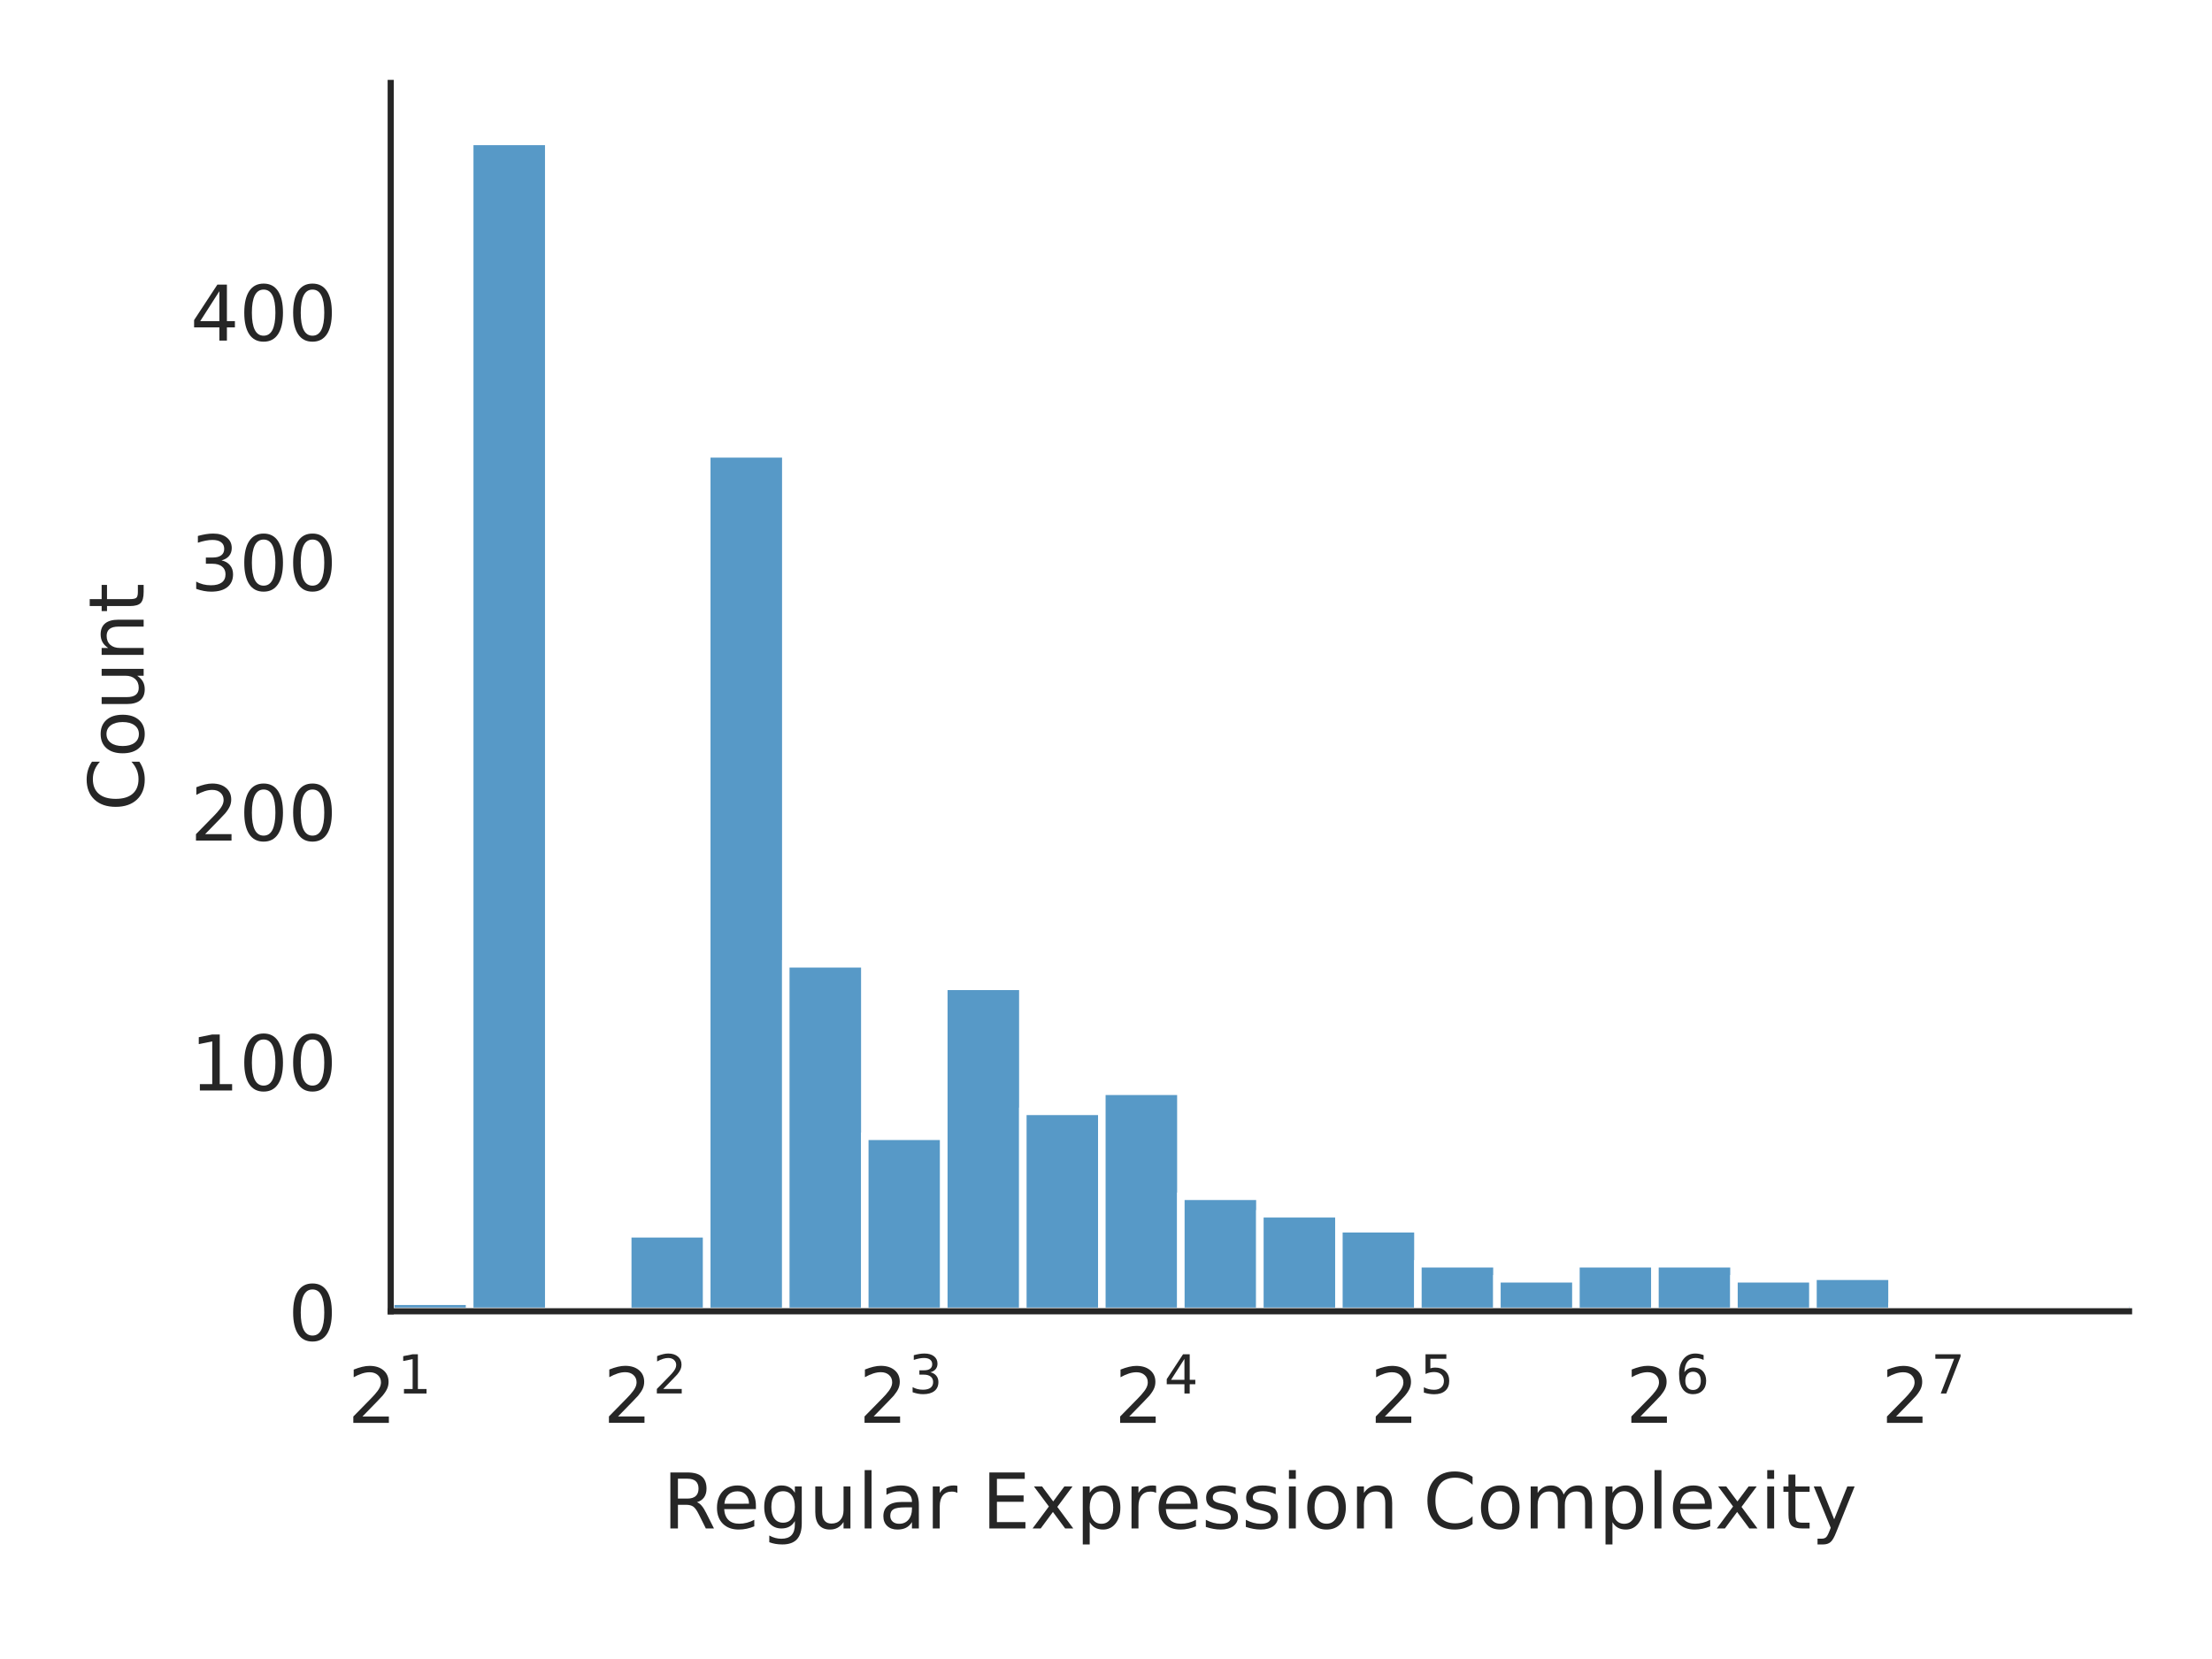
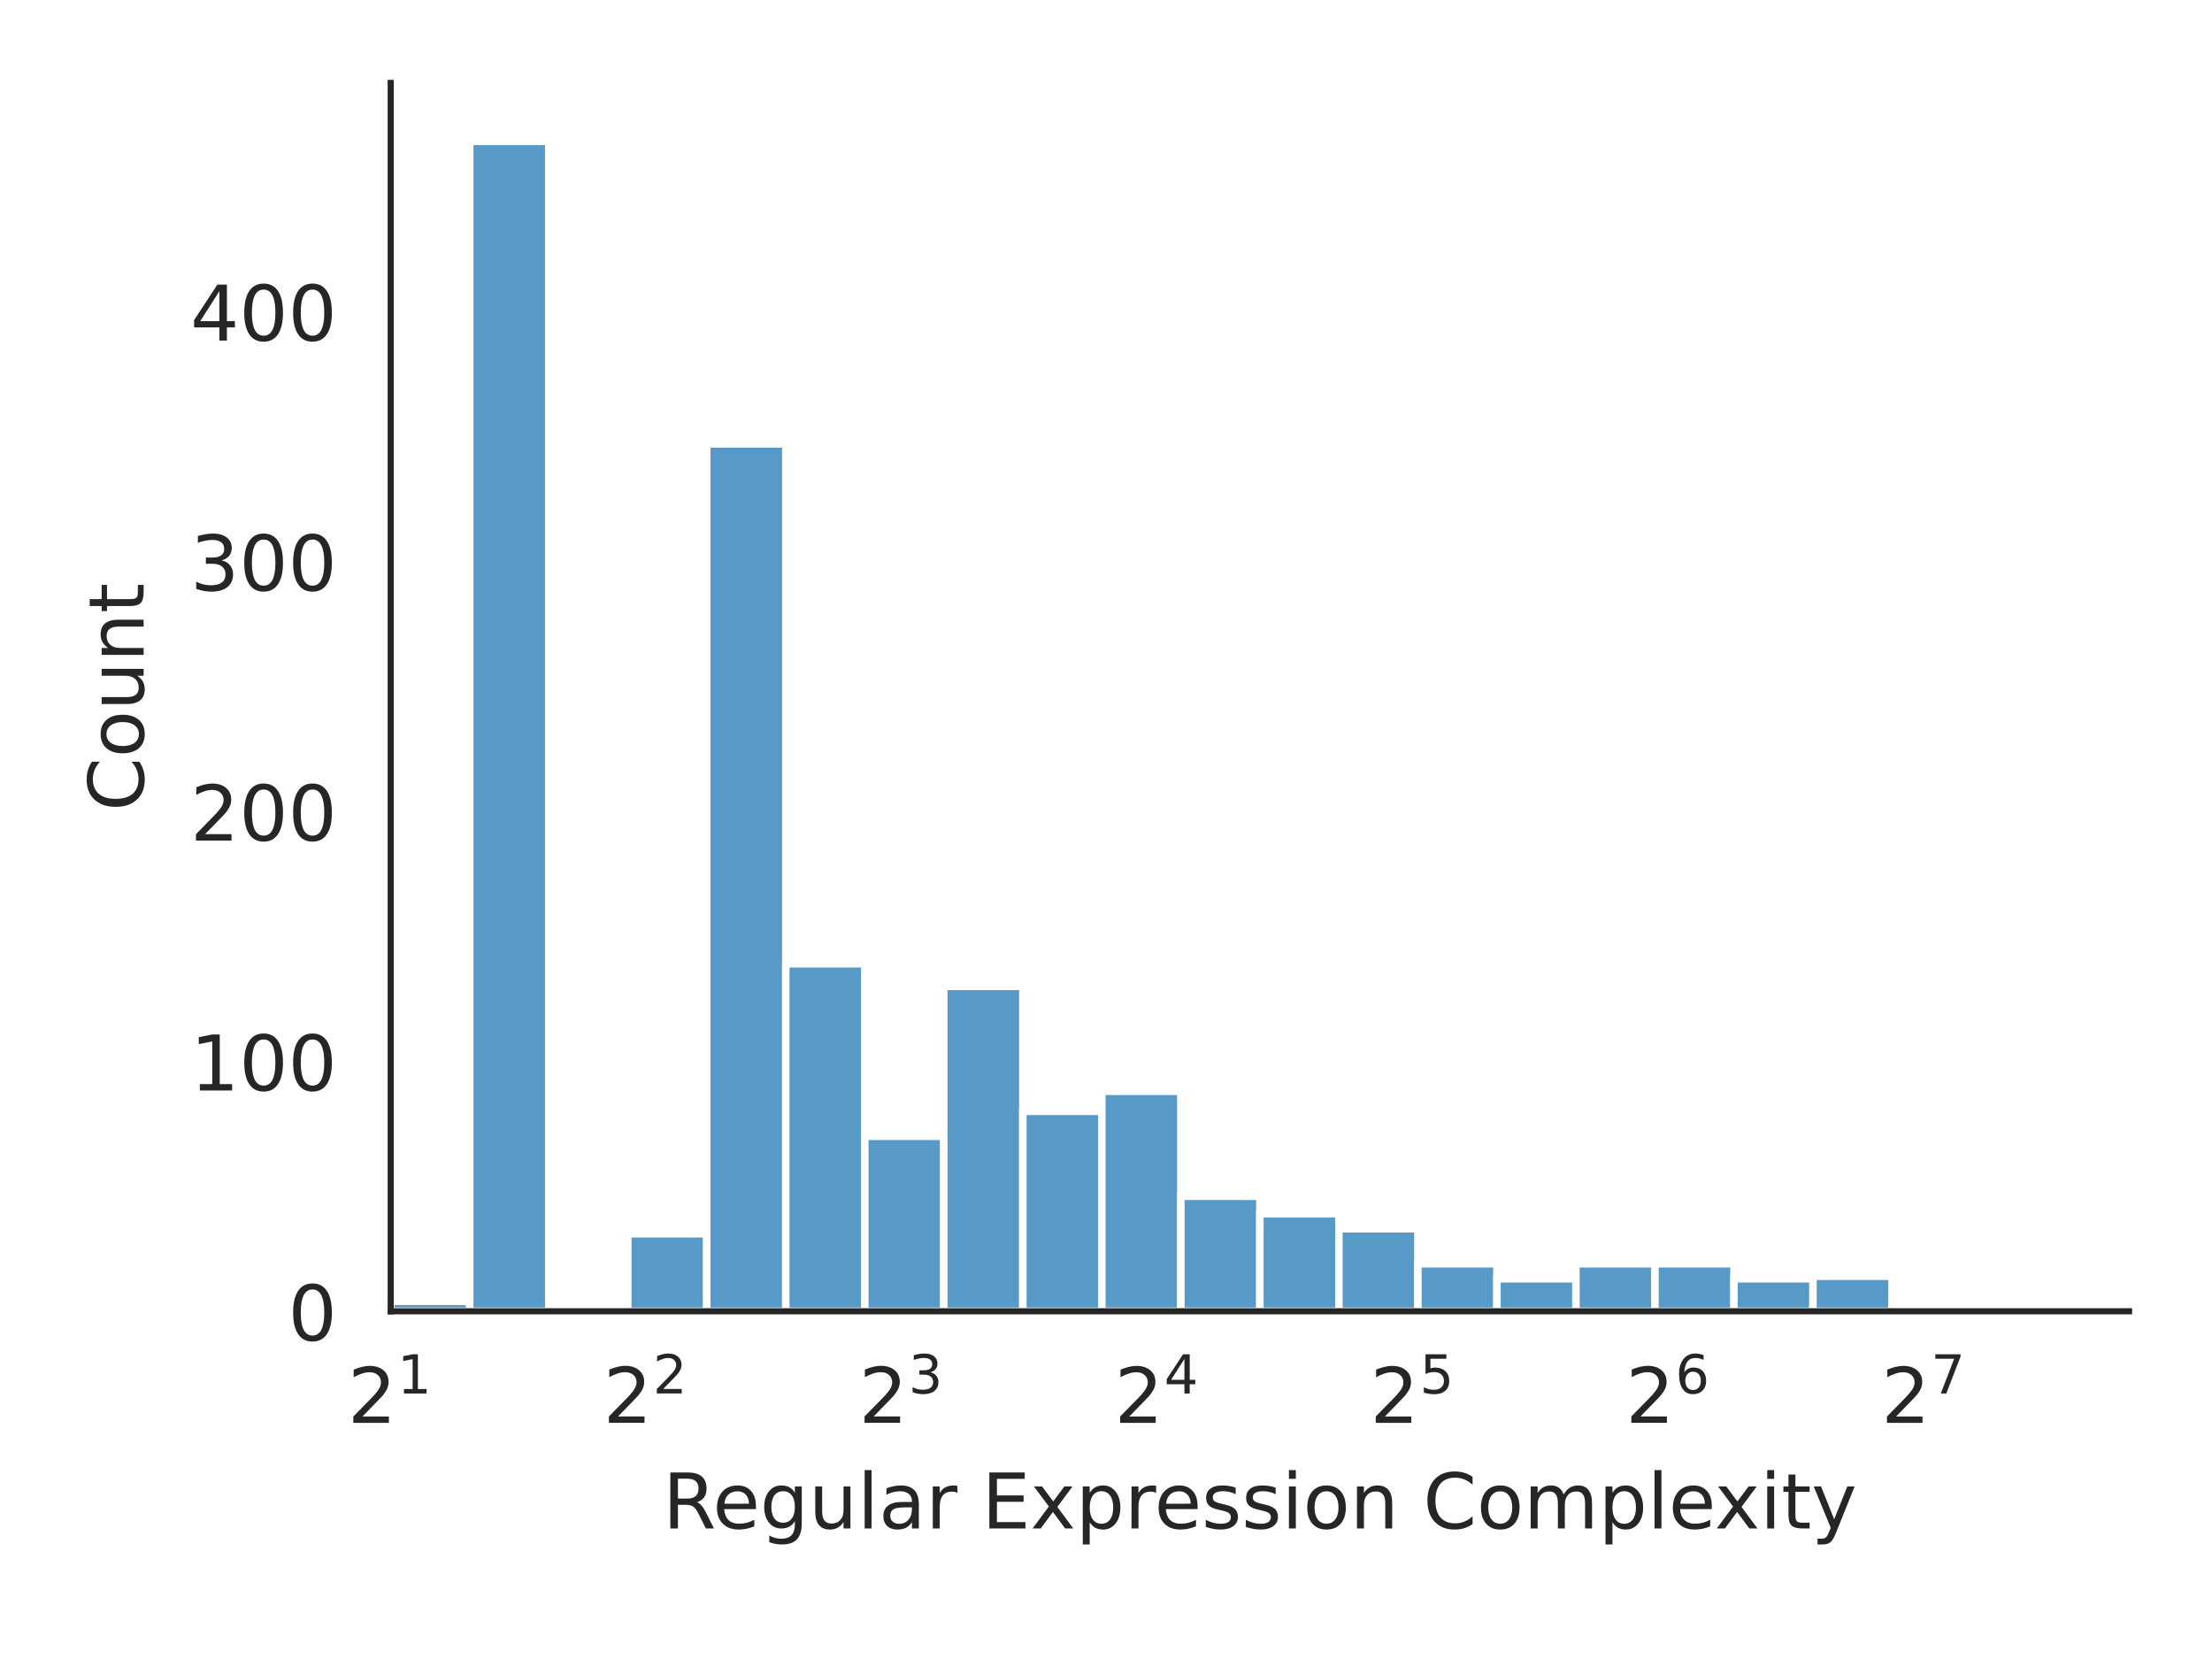
<svg xmlns="http://www.w3.org/2000/svg" xmlns:xlink="http://www.w3.org/1999/xlink" width="288pt" height="216pt" viewBox="0 0 288 216" version="1.1">
  <defs>
    <style type="text/css">*{stroke-linejoin: round; stroke-linecap: butt}</style>
  </defs>
  <g id="figure_1">
    <g id="patch_1">
      <path d="M 0 216  L 288 216  L 288 0  L 0 0  z " style="fill: #ffffff" />
    </g>
    <g id="axes_1">
      <g id="patch_2">
        <path d="M 50.87 170.728  L 277.2 170.728  L 277.2 10.8  L 50.87 10.8  z " style="fill: #ffffff" />
      </g>
      <g id="matplotlib.axis_1">
        <g id="xtick_1">
          <g id="text_1">
            <g style="fill: #262626" transform="translate(45.27 185.3264) scale(0.1 -0.1)">
              <defs>
                <path id="DejaVuSans-32" d="M 1228 531  L 3431 531  L 3431 0  L 469 0  L 469 531  Q 828 903 1448 1529  Q 2069 2156 2228 2338  Q 2531 2678 2651 2914  Q 2772 3150 2772 3378  Q 2772 3750 2511 3984  Q 2250 4219 1831 4219  Q 1534 4219 1204 4116  Q 875 4013 500 3803  L 500 4441  Q 881 4594 1212 4672  Q 1544 4750 1819 4750  Q 2544 4750 2975 4387  Q 3406 4025 3406 3419  Q 3406 3131 3298 2873  Q 3191 2616 2906 2266  Q 2828 2175 2409 1742  Q 1991 1309 1228 531  z " transform="scale(0.015625)" />
                <path id="DejaVuSans-31" d="M 794 531  L 1825 531  L 1825 4091  L 703 3866  L 703 4441  L 1819 4666  L 2450 4666  L 2450 531  L 3481 531  L 3481 0  L 794 0  L 794 531  z " transform="scale(0.015625)" />
              </defs>
              <use xlink:href="#DejaVuSans-32" transform="translate(0 0.684375)" />
              <use xlink:href="#DejaVuSans-31" transform="translate(64.58008 38.96563) scale(0.7)" />
            </g>
          </g>
        </g>
        <g id="xtick_2">
          <g id="text_2">
            <g style="fill: #262626" transform="translate(78.54942 185.3264) scale(0.1 -0.1)">
              <use xlink:href="#DejaVuSans-32" transform="translate(0 0.765625)" />
              <use xlink:href="#DejaVuSans-32" transform="translate(64.58008 39.04688) scale(0.7)" />
            </g>
          </g>
        </g>
        <g id="xtick_3">
          <g id="text_3">
            <g style="fill: #262626" transform="translate(111.8288 185.3264) scale(0.1 -0.1)">
              <defs>
                <path id="DejaVuSans-33" d="M 2597 2516  Q 3050 2419 3304 2112  Q 3559 1806 3559 1356  Q 3559 666 3084 287  Q 2609 -91 1734 -91  Q 1441 -91 1130 -33  Q 819 25 488 141  L 488 750  Q 750 597 1062 519  Q 1375 441 1716 441  Q 2309 441 2620 675  Q 2931 909 2931 1356  Q 2931 1769 2642 2001  Q 2353 2234 1838 2234  L 1294 2234  L 1294 2753  L 1863 2753  Q 2328 2753 2575 2939  Q 2822 3125 2822 3475  Q 2822 3834 2567 4026  Q 2313 4219 1838 4219  Q 1578 4219 1281 4162  Q 984 4106 628 3988  L 628 4550  Q 988 4650 1302 4700  Q 1616 4750 1894 4750  Q 2613 4750 3031 4423  Q 3450 4097 3450 3541  Q 3450 3153 3228 2886  Q 3006 2619 2597 2516  z " transform="scale(0.015625)" />
              </defs>
              <use xlink:href="#DejaVuSans-32" transform="translate(0 0.765625)" />
              <use xlink:href="#DejaVuSans-33" transform="translate(64.58008 39.04688) scale(0.7)" />
            </g>
          </g>
        </g>
        <g id="xtick_4">
          <g id="text_4">
            <g style="fill: #262626" transform="translate(145.1083 185.3264) scale(0.1 -0.1)">
              <defs>
                <path id="DejaVuSans-34" d="M 2419 4116  L 825 1625  L 2419 1625  L 2419 4116  z M 2253 4666  L 3047 4666  L 3047 1625  L 3713 1625  L 3713 1100  L 3047 1100  L 3047 0  L 2419 0  L 2419 1100  L 313 1100  L 313 1709  L 2253 4666  z " transform="scale(0.015625)" />
              </defs>
              <use xlink:href="#DejaVuSans-32" transform="translate(0 0.684375)" />
              <use xlink:href="#DejaVuSans-34" transform="translate(64.58008 38.96563) scale(0.7)" />
            </g>
          </g>
        </g>
        <g id="xtick_5">
          <g id="text_5">
            <g style="fill: #262626" transform="translate(178.3877 185.3264) scale(0.1 -0.1)">
              <defs>
                <path id="DejaVuSans-35" d="M 691 4666  L 3169 4666  L 3169 4134  L 1269 4134  L 1269 2991  Q 1406 3038 1543 3061  Q 1681 3084 1819 3084  Q 2600 3084 3056 2656  Q 3513 2228 3513 1497  Q 3513 744 3044 326  Q 2575 -91 1722 -91  Q 1428 -91 1123 -41  Q 819 9 494 109  L 494 744  Q 775 591 1075 516  Q 1375 441 1709 441  Q 2250 441 2565 725  Q 2881 1009 2881 1497  Q 2881 1984 2565 2268  Q 2250 2553 1709 2553  Q 1456 2553 1204 2497  Q 953 2441 691 2322  L 691 4666  z " transform="scale(0.015625)" />
              </defs>
              <use xlink:href="#DejaVuSans-32" transform="translate(0 0.684375)" />
              <use xlink:href="#DejaVuSans-35" transform="translate(64.58008 38.96563) scale(0.7)" />
            </g>
          </g>
        </g>
        <g id="xtick_6">
          <g id="text_6">
            <g style="fill: #262626" transform="translate(211.6671 185.3264) scale(0.1 -0.1)">
              <defs>
                <path id="DejaVuSans-36" d="M 2113 2584  Q 1688 2584 1439 2293  Q 1191 2003 1191 1497  Q 1191 994 1439 701  Q 1688 409 2113 409  Q 2538 409 2786 701  Q 3034 994 3034 1497  Q 3034 2003 2786 2293  Q 2538 2584 2113 2584  z M 3366 4563  L 3366 3988  Q 3128 4100 2886 4159  Q 2644 4219 2406 4219  Q 1781 4219 1451 3797  Q 1122 3375 1075 2522  Q 1259 2794 1537 2939  Q 1816 3084 2150 3084  Q 2853 3084 3261 2657  Q 3669 2231 3669 1497  Q 3669 778 3244 343  Q 2819 -91 2113 -91  Q 1303 -91 875 529  Q 447 1150 447 2328  Q 447 3434 972 4092  Q 1497 4750 2381 4750  Q 2619 4750 2861 4703  Q 3103 4656 3366 4563  z " transform="scale(0.015625)" />
              </defs>
              <use xlink:href="#DejaVuSans-32" transform="translate(0 0.765625)" />
              <use xlink:href="#DejaVuSans-36" transform="translate(64.58008 39.04688) scale(0.7)" />
            </g>
          </g>
        </g>
        <g id="xtick_7">
          <g id="text_7">
            <g style="fill: #262626" transform="translate(244.9465 185.3264) scale(0.1 -0.1)">
              <defs>
                <path id="DejaVuSans-37" d="M 525 4666  L 3525 4666  L 3525 4397  L 1831 0  L 1172 0  L 2766 4134  L 525 4134  L 525 4666  z " transform="scale(0.015625)" />
              </defs>
              <use xlink:href="#DejaVuSans-32" transform="translate(0 0.684375)" />
              <use xlink:href="#DejaVuSans-37" transform="translate(64.58008 38.96563) scale(0.7)" />
            </g>
          </g>
        </g>
        <g id="text_8">
          <g style="fill: #262626" transform="translate(86.29906 199.0046) scale(0.1 -0.1)">
            <defs>
              <path id="DejaVuSans-52" d="M 2841 2188  Q 3044 2119 3236 1894  Q 3428 1669 3622 1275  L 4263 0  L 3584 0  L 2988 1197  Q 2756 1666 2539 1819  Q 2322 1972 1947 1972  L 1259 1972  L 1259 0  L 628 0  L 628 4666  L 2053 4666  Q 2853 4666 3247 4331  Q 3641 3997 3641 3322  Q 3641 2881 3436 2590  Q 3231 2300 2841 2188  z M 1259 4147  L 1259 2491  L 2053 2491  Q 2509 2491 2742 2702  Q 2975 2913 2975 3322  Q 2975 3731 2742 3939  Q 2509 4147 2053 4147  L 1259 4147  z " transform="scale(0.015625)" />
              <path id="DejaVuSans-65" d="M 3597 1894  L 3597 1613  L 953 1613  Q 991 1019 1311 708  Q 1631 397 2203 397  Q 2534 397 2845 478  Q 3156 559 3463 722  L 3463 178  Q 3153 47 2828 -22  Q 2503 -91 2169 -91  Q 1331 -91 842 396  Q 353 884 353 1716  Q 353 2575 817 3079  Q 1281 3584 2069 3584  Q 2775 3584 3186 3129  Q 3597 2675 3597 1894  z M 3022 2063  Q 3016 2534 2758 2815  Q 2500 3097 2075 3097  Q 1594 3097 1305 2825  Q 1016 2553 972 2059  L 3022 2063  z " transform="scale(0.015625)" />
              <path id="DejaVuSans-67" d="M 2906 1791  Q 2906 2416 2648 2759  Q 2391 3103 1925 3103  Q 1463 3103 1205 2759  Q 947 2416 947 1791  Q 947 1169 1205 825  Q 1463 481 1925 481  Q 2391 481 2648 825  Q 2906 1169 2906 1791  z M 3481 434  Q 3481 -459 3084 -895  Q 2688 -1331 1869 -1331  Q 1566 -1331 1297 -1286  Q 1028 -1241 775 -1147  L 775 -588  Q 1028 -725 1275 -790  Q 1522 -856 1778 -856  Q 2344 -856 2625 -561  Q 2906 -266 2906 331  L 2906 616  Q 2728 306 2450 153  Q 2172 0 1784 0  Q 1141 0 747 490  Q 353 981 353 1791  Q 353 2603 747 3093  Q 1141 3584 1784 3584  Q 2172 3584 2450 3431  Q 2728 3278 2906 2969  L 2906 3500  L 3481 3500  L 3481 434  z " transform="scale(0.015625)" />
              <path id="DejaVuSans-75" d="M 544 1381  L 544 3500  L 1119 3500  L 1119 1403  Q 1119 906 1312 657  Q 1506 409 1894 409  Q 2359 409 2629 706  Q 2900 1003 2900 1516  L 2900 3500  L 3475 3500  L 3475 0  L 2900 0  L 2900 538  Q 2691 219 2414 64  Q 2138 -91 1772 -91  Q 1169 -91 856 284  Q 544 659 544 1381  z M 1991 3584  L 1991 3584  z " transform="scale(0.015625)" />
              <path id="DejaVuSans-6c" d="M 603 4863  L 1178 4863  L 1178 0  L 603 0  L 603 4863  z " transform="scale(0.015625)" />
              <path id="DejaVuSans-61" d="M 2194 1759  Q 1497 1759 1228 1600  Q 959 1441 959 1056  Q 959 750 1161 570  Q 1363 391 1709 391  Q 2188 391 2477 730  Q 2766 1069 2766 1631  L 2766 1759  L 2194 1759  z M 3341 1997  L 3341 0  L 2766 0  L 2766 531  Q 2569 213 2275 61  Q 1981 -91 1556 -91  Q 1019 -91 701 211  Q 384 513 384 1019  Q 384 1609 779 1909  Q 1175 2209 1959 2209  L 2766 2209  L 2766 2266  Q 2766 2663 2505 2880  Q 2244 3097 1772 3097  Q 1472 3097 1187 3025  Q 903 2953 641 2809  L 641 3341  Q 956 3463 1253 3523  Q 1550 3584 1831 3584  Q 2591 3584 2966 3190  Q 3341 2797 3341 1997  z " transform="scale(0.015625)" />
              <path id="DejaVuSans-72" d="M 2631 2963  Q 2534 3019 2420 3045  Q 2306 3072 2169 3072  Q 1681 3072 1420 2755  Q 1159 2438 1159 1844  L 1159 0  L 581 0  L 581 3500  L 1159 3500  L 1159 2956  Q 1341 3275 1631 3429  Q 1922 3584 2338 3584  Q 2397 3584 2469 3576  Q 2541 3569 2628 3553  L 2631 2963  z " transform="scale(0.015625)" />
              <path id="DejaVuSans-20" transform="scale(0.015625)" />
              <path id="DejaVuSans-45" d="M 628 4666  L 3578 4666  L 3578 4134  L 1259 4134  L 1259 2753  L 3481 2753  L 3481 2222  L 1259 2222  L 1259 531  L 3634 531  L 3634 0  L 628 0  L 628 4666  z " transform="scale(0.015625)" />
              <path id="DejaVuSans-78" d="M 3513 3500  L 2247 1797  L 3578 0  L 2900 0  L 1881 1375  L 863 0  L 184 0  L 1544 1831  L 300 3500  L 978 3500  L 1906 2253  L 2834 3500  L 3513 3500  z " transform="scale(0.015625)" />
              <path id="DejaVuSans-70" d="M 1159 525  L 1159 -1331  L 581 -1331  L 581 3500  L 1159 3500  L 1159 2969  Q 1341 3281 1617 3432  Q 1894 3584 2278 3584  Q 2916 3584 3314 3078  Q 3713 2572 3713 1747  Q 3713 922 3314 415  Q 2916 -91 2278 -91  Q 1894 -91 1617 61  Q 1341 213 1159 525  z M 3116 1747  Q 3116 2381 2855 2742  Q 2594 3103 2138 3103  Q 1681 3103 1420 2742  Q 1159 2381 1159 1747  Q 1159 1113 1420 752  Q 1681 391 2138 391  Q 2594 391 2855 752  Q 3116 1113 3116 1747  z " transform="scale(0.015625)" />
              <path id="DejaVuSans-73" d="M 2834 3397  L 2834 2853  Q 2591 2978 2328 3040  Q 2066 3103 1784 3103  Q 1356 3103 1142 2972  Q 928 2841 928 2578  Q 928 2378 1081 2264  Q 1234 2150 1697 2047  L 1894 2003  Q 2506 1872 2764 1633  Q 3022 1394 3022 966  Q 3022 478 2636 193  Q 2250 -91 1575 -91  Q 1294 -91 989 -36  Q 684 19 347 128  L 347 722  Q 666 556 975 473  Q 1284 391 1588 391  Q 1994 391 2212 530  Q 2431 669 2431 922  Q 2431 1156 2273 1281  Q 2116 1406 1581 1522  L 1381 1569  Q 847 1681 609 1914  Q 372 2147 372 2553  Q 372 3047 722 3315  Q 1072 3584 1716 3584  Q 2034 3584 2315 3537  Q 2597 3491 2834 3397  z " transform="scale(0.015625)" />
              <path id="DejaVuSans-69" d="M 603 3500  L 1178 3500  L 1178 0  L 603 0  L 603 3500  z M 603 4863  L 1178 4863  L 1178 4134  L 603 4134  L 603 4863  z " transform="scale(0.015625)" />
              <path id="DejaVuSans-6f" d="M 1959 3097  Q 1497 3097 1228 2736  Q 959 2375 959 1747  Q 959 1119 1226 758  Q 1494 397 1959 397  Q 2419 397 2687 759  Q 2956 1122 2956 1747  Q 2956 2369 2687 2733  Q 2419 3097 1959 3097  z M 1959 3584  Q 2709 3584 3137 3096  Q 3566 2609 3566 1747  Q 3566 888 3137 398  Q 2709 -91 1959 -91  Q 1206 -91 779 398  Q 353 888 353 1747  Q 353 2609 779 3096  Q 1206 3584 1959 3584  z " transform="scale(0.015625)" />
              <path id="DejaVuSans-6e" d="M 3513 2113  L 3513 0  L 2938 0  L 2938 2094  Q 2938 2591 2744 2837  Q 2550 3084 2163 3084  Q 1697 3084 1428 2787  Q 1159 2491 1159 1978  L 1159 0  L 581 0  L 581 3500  L 1159 3500  L 1159 2956  Q 1366 3272 1645 3428  Q 1925 3584 2291 3584  Q 2894 3584 3203 3211  Q 3513 2838 3513 2113  z " transform="scale(0.015625)" />
              <path id="DejaVuSans-43" d="M 4122 4306  L 4122 3641  Q 3803 3938 3442 4084  Q 3081 4231 2675 4231  Q 1875 4231 1450 3742  Q 1025 3253 1025 2328  Q 1025 1406 1450 917  Q 1875 428 2675 428  Q 3081 428 3442 575  Q 3803 722 4122 1019  L 4122 359  Q 3791 134 3420 21  Q 3050 -91 2638 -91  Q 1578 -91 968 557  Q 359 1206 359 2328  Q 359 3453 968 4101  Q 1578 4750 2638 4750  Q 3056 4750 3426 4639  Q 3797 4528 4122 4306  z " transform="scale(0.015625)" />
              <path id="DejaVuSans-6d" d="M 3328 2828  Q 3544 3216 3844 3400  Q 4144 3584 4550 3584  Q 5097 3584 5394 3201  Q 5691 2819 5691 2113  L 5691 0  L 5113 0  L 5113 2094  Q 5113 2597 4934 2840  Q 4756 3084 4391 3084  Q 3944 3084 3684 2787  Q 3425 2491 3425 1978  L 3425 0  L 2847 0  L 2847 2094  Q 2847 2600 2669 2842  Q 2491 3084 2119 3084  Q 1678 3084 1418 2786  Q 1159 2488 1159 1978  L 1159 0  L 581 0  L 581 3500  L 1159 3500  L 1159 2956  Q 1356 3278 1631 3431  Q 1906 3584 2284 3584  Q 2666 3584 2933 3390  Q 3200 3197 3328 2828  z " transform="scale(0.015625)" />
              <path id="DejaVuSans-74" d="M 1172 4494  L 1172 3500  L 2356 3500  L 2356 3053  L 1172 3053  L 1172 1153  Q 1172 725 1289 603  Q 1406 481 1766 481  L 2356 481  L 2356 0  L 1766 0  Q 1100 0 847 248  Q 594 497 594 1153  L 594 3053  L 172 3053  L 172 3500  L 594 3500  L 594 4494  L 1172 4494  z " transform="scale(0.015625)" />
              <path id="DejaVuSans-79" d="M 2059 -325  Q 1816 -950 1584 -1140  Q 1353 -1331 966 -1331  L 506 -1331  L 506 -850  L 844 -850  Q 1081 -850 1212 -737  Q 1344 -625 1503 -206  L 1606 56  L 191 3500  L 800 3500  L 1894 763  L 2988 3500  L 3597 3500  L 2059 -325  z " transform="scale(0.015625)" />
            </defs>
            <use xlink:href="#DejaVuSans-52" />
            <use xlink:href="#DejaVuSans-65" transform="translate(64.98242 0)" />
            <use xlink:href="#DejaVuSans-67" transform="translate(126.5059 0)" />
            <use xlink:href="#DejaVuSans-75" transform="translate(189.9824 0)" />
            <use xlink:href="#DejaVuSans-6c" transform="translate(253.3613 0)" />
            <use xlink:href="#DejaVuSans-61" transform="translate(281.1445 0)" />
            <use xlink:href="#DejaVuSans-72" transform="translate(342.4238 0)" />
            <use xlink:href="#DejaVuSans-20" transform="translate(383.5371 0)" />
            <use xlink:href="#DejaVuSans-45" transform="translate(415.3242 0)" />
            <use xlink:href="#DejaVuSans-78" transform="translate(478.5078 0)" />
            <use xlink:href="#DejaVuSans-70" transform="translate(537.6875 0)" />
            <use xlink:href="#DejaVuSans-72" transform="translate(601.1641 0)" />
            <use xlink:href="#DejaVuSans-65" transform="translate(640.0273 0)" />
            <use xlink:href="#DejaVuSans-73" transform="translate(701.5508 0)" />
            <use xlink:href="#DejaVuSans-73" transform="translate(753.6504 0)" />
            <use xlink:href="#DejaVuSans-69" transform="translate(805.75 0)" />
            <use xlink:href="#DejaVuSans-6f" transform="translate(833.5332 0)" />
            <use xlink:href="#DejaVuSans-6e" transform="translate(894.7148 0)" />
            <use xlink:href="#DejaVuSans-20" transform="translate(958.0938 0)" />
            <use xlink:href="#DejaVuSans-43" transform="translate(989.8809 0)" />
            <use xlink:href="#DejaVuSans-6f" transform="translate(1059.705 0)" />
            <use xlink:href="#DejaVuSans-6d" transform="translate(1120.887 0)" />
            <use xlink:href="#DejaVuSans-70" transform="translate(1218.299 0)" />
            <use xlink:href="#DejaVuSans-6c" transform="translate(1281.775 0)" />
            <use xlink:href="#DejaVuSans-65" transform="translate(1309.559 0)" />
            <use xlink:href="#DejaVuSans-78" transform="translate(1369.332 0)" />
            <use xlink:href="#DejaVuSans-69" transform="translate(1428.512 0)" />
            <use xlink:href="#DejaVuSans-74" transform="translate(1456.295 0)" />
            <use xlink:href="#DejaVuSans-79" transform="translate(1495.504 0)" />
          </g>
        </g>
      </g>
      <g id="matplotlib.axis_2">
        <g id="ytick_1">
          <g id="text_9">
            <g style="fill: #262626" transform="translate(37.5075 174.5272) scale(0.1 -0.1)">
              <defs>
                <path id="DejaVuSans-30" d="M 2034 4250  Q 1547 4250 1301 3770  Q 1056 3291 1056 2328  Q 1056 1369 1301 889  Q 1547 409 2034 409  Q 2525 409 2770 889  Q 3016 1369 3016 2328  Q 3016 3291 2770 3770  Q 2525 4250 2034 4250  z M 2034 4750  Q 2819 4750 3233 4129  Q 3647 3509 3647 2328  Q 3647 1150 3233 529  Q 2819 -91 2034 -91  Q 1250 -91 836 529  Q 422 1150 422 2328  Q 422 3509 836 4129  Q 1250 4750 2034 4750  z " transform="scale(0.015625)" />
              </defs>
              <use xlink:href="#DejaVuSans-30" />
            </g>
          </g>
        </g>
        <g id="ytick_2">
          <g id="text_10">
            <g style="fill: #262626" transform="translate(24.7825 141.9818) scale(0.1 -0.1)">
              <use xlink:href="#DejaVuSans-31" />
              <use xlink:href="#DejaVuSans-30" transform="translate(63.62305 0)" />
              <use xlink:href="#DejaVuSans-30" transform="translate(127.2461 0)" />
            </g>
          </g>
        </g>
        <g id="ytick_3">
          <g id="text_11">
            <g style="fill: #262626" transform="translate(24.7825 109.4365) scale(0.1 -0.1)">
              <use xlink:href="#DejaVuSans-32" />
              <use xlink:href="#DejaVuSans-30" transform="translate(63.62305 0)" />
              <use xlink:href="#DejaVuSans-30" transform="translate(127.2461 0)" />
            </g>
          </g>
        </g>
        <g id="ytick_4">
          <g id="text_12">
            <g style="fill: #262626" transform="translate(24.7825 76.89108) scale(0.1 -0.1)">
              <use xlink:href="#DejaVuSans-33" />
              <use xlink:href="#DejaVuSans-30" transform="translate(63.62305 0)" />
              <use xlink:href="#DejaVuSans-30" transform="translate(127.2461 0)" />
            </g>
          </g>
        </g>
        <g id="ytick_5">
          <g id="text_13">
            <g style="fill: #262626" transform="translate(24.7825 44.3457) scale(0.1 -0.1)">
              <use xlink:href="#DejaVuSans-34" />
              <use xlink:href="#DejaVuSans-30" transform="translate(63.62305 0)" />
              <use xlink:href="#DejaVuSans-30" transform="translate(127.2461 0)" />
            </g>
          </g>
        </g>
        <g id="text_14">
          <g style="fill: #262626" transform="translate(18.70281 105.6124) rotate(-90) scale(0.1 -0.1)">
            <use xlink:href="#DejaVuSans-43" />
            <use xlink:href="#DejaVuSans-6f" transform="translate(69.82422 0)" />
            <use xlink:href="#DejaVuSans-75" transform="translate(131.0059 0)" />
            <use xlink:href="#DejaVuSans-6e" transform="translate(194.3848 0)" />
            <use xlink:href="#DejaVuSans-74" transform="translate(257.7637 0)" />
          </g>
        </g>
      </g>
      <g id="patch_3">
        <path d="M 50.87 170.728  L 61.158 170.728  L 61.158 169.426  L 50.87 169.426  z " clip-path="url(#p1a9a3361ee)" style="fill: #1f77b4; fill-opacity: 0.75; stroke: #ffffff; stroke-width: 0.974; stroke-linejoin: miter" />
      </g>
      <g id="patch_4">
        <path d="M 61.158 170.728  L 71.445 170.728  L 71.445 18.416  L 61.158 18.416  z " clip-path="url(#p1a9a3361ee)" style="fill: #1f77b4; fill-opacity: 0.75; stroke: #ffffff; stroke-width: 0.974; stroke-linejoin: miter" />
      </g>
      <g id="patch_5">
        <path d="M 71.445 170.728  L 81.733 170.728  L 81.733 170.728  L 71.445 170.728  z " clip-path="url(#p1a9a3361ee)" style="fill: #1f77b4; fill-opacity: 0.75; stroke: #ffffff; stroke-width: 0.974; stroke-linejoin: miter" />
      </g>
      <g id="patch_6">
        <path d="M 81.733 170.728  L 92.021 170.728  L 92.021 160.639  L 81.733 160.639  z " clip-path="url(#p1a9a3361ee)" style="fill: #1f77b4; fill-opacity: 0.75; stroke: #ffffff; stroke-width: 0.974; stroke-linejoin: miter" />
      </g>
      <g id="patch_7">
-         <path d="M 92.021 170.728  L 102.309 170.728  L 102.309 59.097  L 92.021 59.097  z " clip-path="url(#p1a9a3361ee)" style="fill: #1f77b4; fill-opacity: 0.75; stroke: #ffffff; stroke-width: 0.974; stroke-linejoin: miter" />
+         <path d="M 92.021 170.728  L 102.309 170.728  L 102.309 57.796  L 92.021 57.796  z " clip-path="url(#p1a9a3361ee)" style="fill: #1f77b4; fill-opacity: 0.75; stroke: #ffffff; stroke-width: 0.974; stroke-linejoin: miter" />
      </g>
      <g id="patch_8">
        <path d="M 102.309 170.728  L 112.596 170.728  L 112.596 125.49  L 102.309 125.49  z " clip-path="url(#p1a9a3361ee)" style="fill: #1f77b4; fill-opacity: 0.75; stroke: #ffffff; stroke-width: 0.974; stroke-linejoin: miter" />
      </g>
      <g id="patch_9">
        <path d="M 112.596 170.728  L 122.884 170.728  L 122.884 147.946  L 112.596 147.946  z " clip-path="url(#p1a9a3361ee)" style="fill: #1f77b4; fill-opacity: 0.75; stroke: #ffffff; stroke-width: 0.974; stroke-linejoin: miter" />
      </g>
      <g id="patch_10">
        <path d="M 122.884 170.728  L 133.172 170.728  L 133.172 128.419  L 122.884 128.419  z " clip-path="url(#p1a9a3361ee)" style="fill: #1f77b4; fill-opacity: 0.75; stroke: #ffffff; stroke-width: 0.974; stroke-linejoin: miter" />
      </g>
      <g id="patch_11">
        <path d="M 133.172 170.728  L 143.46 170.728  L 143.46 144.692  L 133.172 144.692  z " clip-path="url(#p1a9a3361ee)" style="fill: #1f77b4; fill-opacity: 0.75; stroke: #ffffff; stroke-width: 0.974; stroke-linejoin: miter" />
      </g>
      <g id="patch_12">
        <path d="M 143.46 170.728  L 153.747 170.728  L 153.747 142.088  L 143.46 142.088  z " clip-path="url(#p1a9a3361ee)" style="fill: #1f77b4; fill-opacity: 0.75; stroke: #ffffff; stroke-width: 0.974; stroke-linejoin: miter" />
      </g>
      <g id="patch_13">
        <path d="M 153.747 170.728  L 164.035 170.728  L 164.035 155.757  L 153.747 155.757  z " clip-path="url(#p1a9a3361ee)" style="fill: #1f77b4; fill-opacity: 0.75; stroke: #ffffff; stroke-width: 0.974; stroke-linejoin: miter" />
      </g>
      <g id="patch_14">
        <path d="M 164.035 170.728  L 174.323 170.728  L 174.323 158.035  L 164.035 158.035  z " clip-path="url(#p1a9a3361ee)" style="fill: #1f77b4; fill-opacity: 0.75; stroke: #ffffff; stroke-width: 0.974; stroke-linejoin: miter" />
      </g>
      <g id="patch_15">
        <path d="M 174.323 170.728  L 184.61 170.728  L 184.61 159.988  L 174.323 159.988  z " clip-path="url(#p1a9a3361ee)" style="fill: #1f77b4; fill-opacity: 0.75; stroke: #ffffff; stroke-width: 0.974; stroke-linejoin: miter" />
      </g>
      <g id="patch_16">
        <path d="M 184.61 170.728  L 194.898 170.728  L 194.898 164.544  L 184.61 164.544  z " clip-path="url(#p1a9a3361ee)" style="fill: #1f77b4; fill-opacity: 0.75; stroke: #ffffff; stroke-width: 0.974; stroke-linejoin: miter" />
      </g>
      <g id="patch_17">
        <path d="M 194.898 170.728  L 205.186 170.728  L 205.186 166.497  L 194.898 166.497  z " clip-path="url(#p1a9a3361ee)" style="fill: #1f77b4; fill-opacity: 0.75; stroke: #ffffff; stroke-width: 0.974; stroke-linejoin: miter" />
      </g>
      <g id="patch_18">
        <path d="M 205.186 170.728  L 215.474 170.728  L 215.474 164.544  L 205.186 164.544  z " clip-path="url(#p1a9a3361ee)" style="fill: #1f77b4; fill-opacity: 0.75; stroke: #ffffff; stroke-width: 0.974; stroke-linejoin: miter" />
      </g>
      <g id="patch_19">
        <path d="M 215.474 170.728  L 225.761 170.728  L 225.761 164.544  L 215.474 164.544  z " clip-path="url(#p1a9a3361ee)" style="fill: #1f77b4; fill-opacity: 0.75; stroke: #ffffff; stroke-width: 0.974; stroke-linejoin: miter" />
      </g>
      <g id="patch_20">
        <path d="M 225.761 170.728  L 236.049 170.728  L 236.049 166.497  L 225.761 166.497  z " clip-path="url(#p1a9a3361ee)" style="fill: #1f77b4; fill-opacity: 0.75; stroke: #ffffff; stroke-width: 0.974; stroke-linejoin: miter" />
      </g>
      <g id="patch_21">
        <path d="M 236.049 170.728  L 246.337 170.728  L 246.337 166.172  L 236.049 166.172  z " clip-path="url(#p1a9a3361ee)" style="fill: #1f77b4; fill-opacity: 0.75; stroke: #ffffff; stroke-width: 0.974; stroke-linejoin: miter" />
      </g>
      <g id="patch_22">
        <path d="M 246.337 170.728  L 256.625 170.728  L 256.625 170.077  L 246.337 170.077  z " clip-path="url(#p1a9a3361ee)" style="fill: #1f77b4; fill-opacity: 0.75; stroke: #ffffff; stroke-width: 0.974; stroke-linejoin: miter" />
      </g>
      <g id="patch_23">
        <path d="M 256.625 170.728  L 266.912 170.728  L 266.912 169.752  L 256.625 169.752  z " clip-path="url(#p1a9a3361ee)" style="fill: #1f77b4; fill-opacity: 0.75; stroke: #ffffff; stroke-width: 0.974; stroke-linejoin: miter" />
      </g>
      <g id="patch_24">
        <path d="M 266.912 170.728  L 277.2 170.728  L 277.2 170.077  L 266.912 170.077  z " clip-path="url(#p1a9a3361ee)" style="fill: #1f77b4; fill-opacity: 0.75; stroke: #ffffff; stroke-width: 0.974; stroke-linejoin: miter" />
      </g>
      <g id="patch_25">
        <path d="M 50.87 170.728  L 50.87 10.8  " style="fill: none; stroke: #262626; stroke-width: 0.8; stroke-linejoin: miter; stroke-linecap: square" />
      </g>
      <g id="patch_26">
        <path d="M 50.87 170.728  L 277.2 170.728  " style="fill: none; stroke: #262626; stroke-width: 0.8; stroke-linejoin: miter; stroke-linecap: square" />
      </g>
    </g>
  </g>
  <defs>
    <clipPath id="p1a9a3361ee">
      <rect x="50.87" y="10.8" width="226.33" height="159.928" />
    </clipPath>
  </defs>
</svg>
